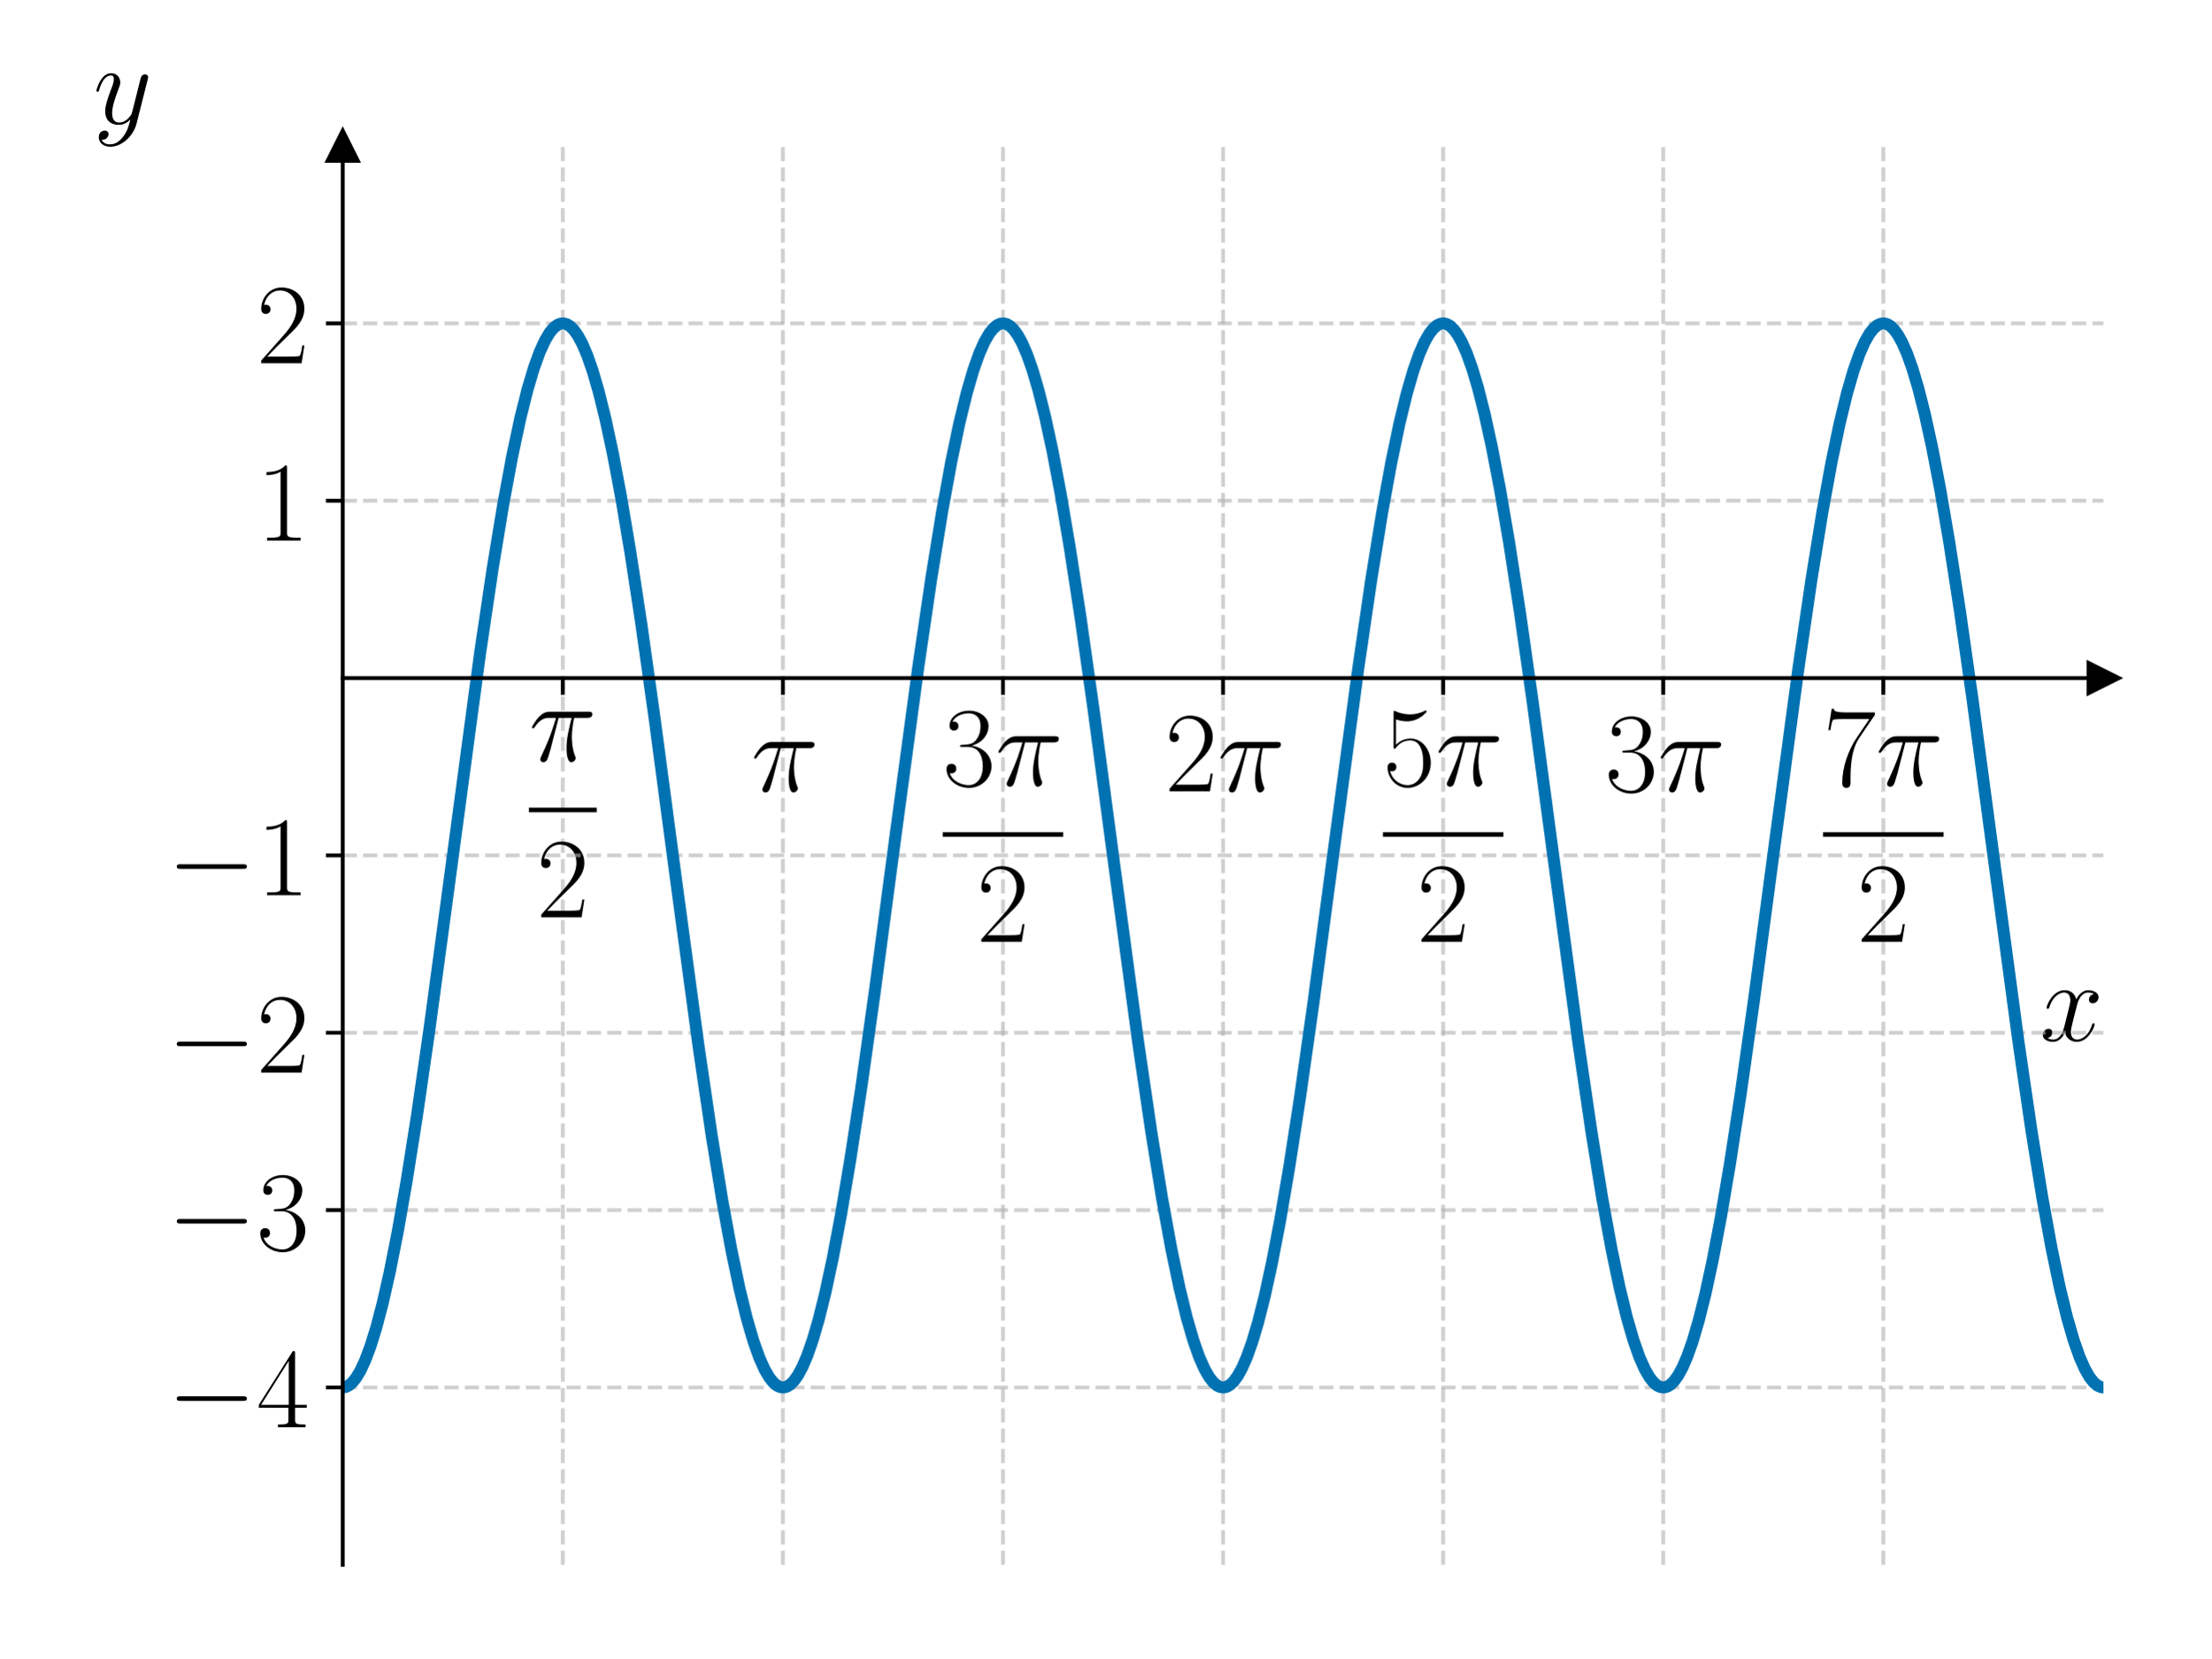
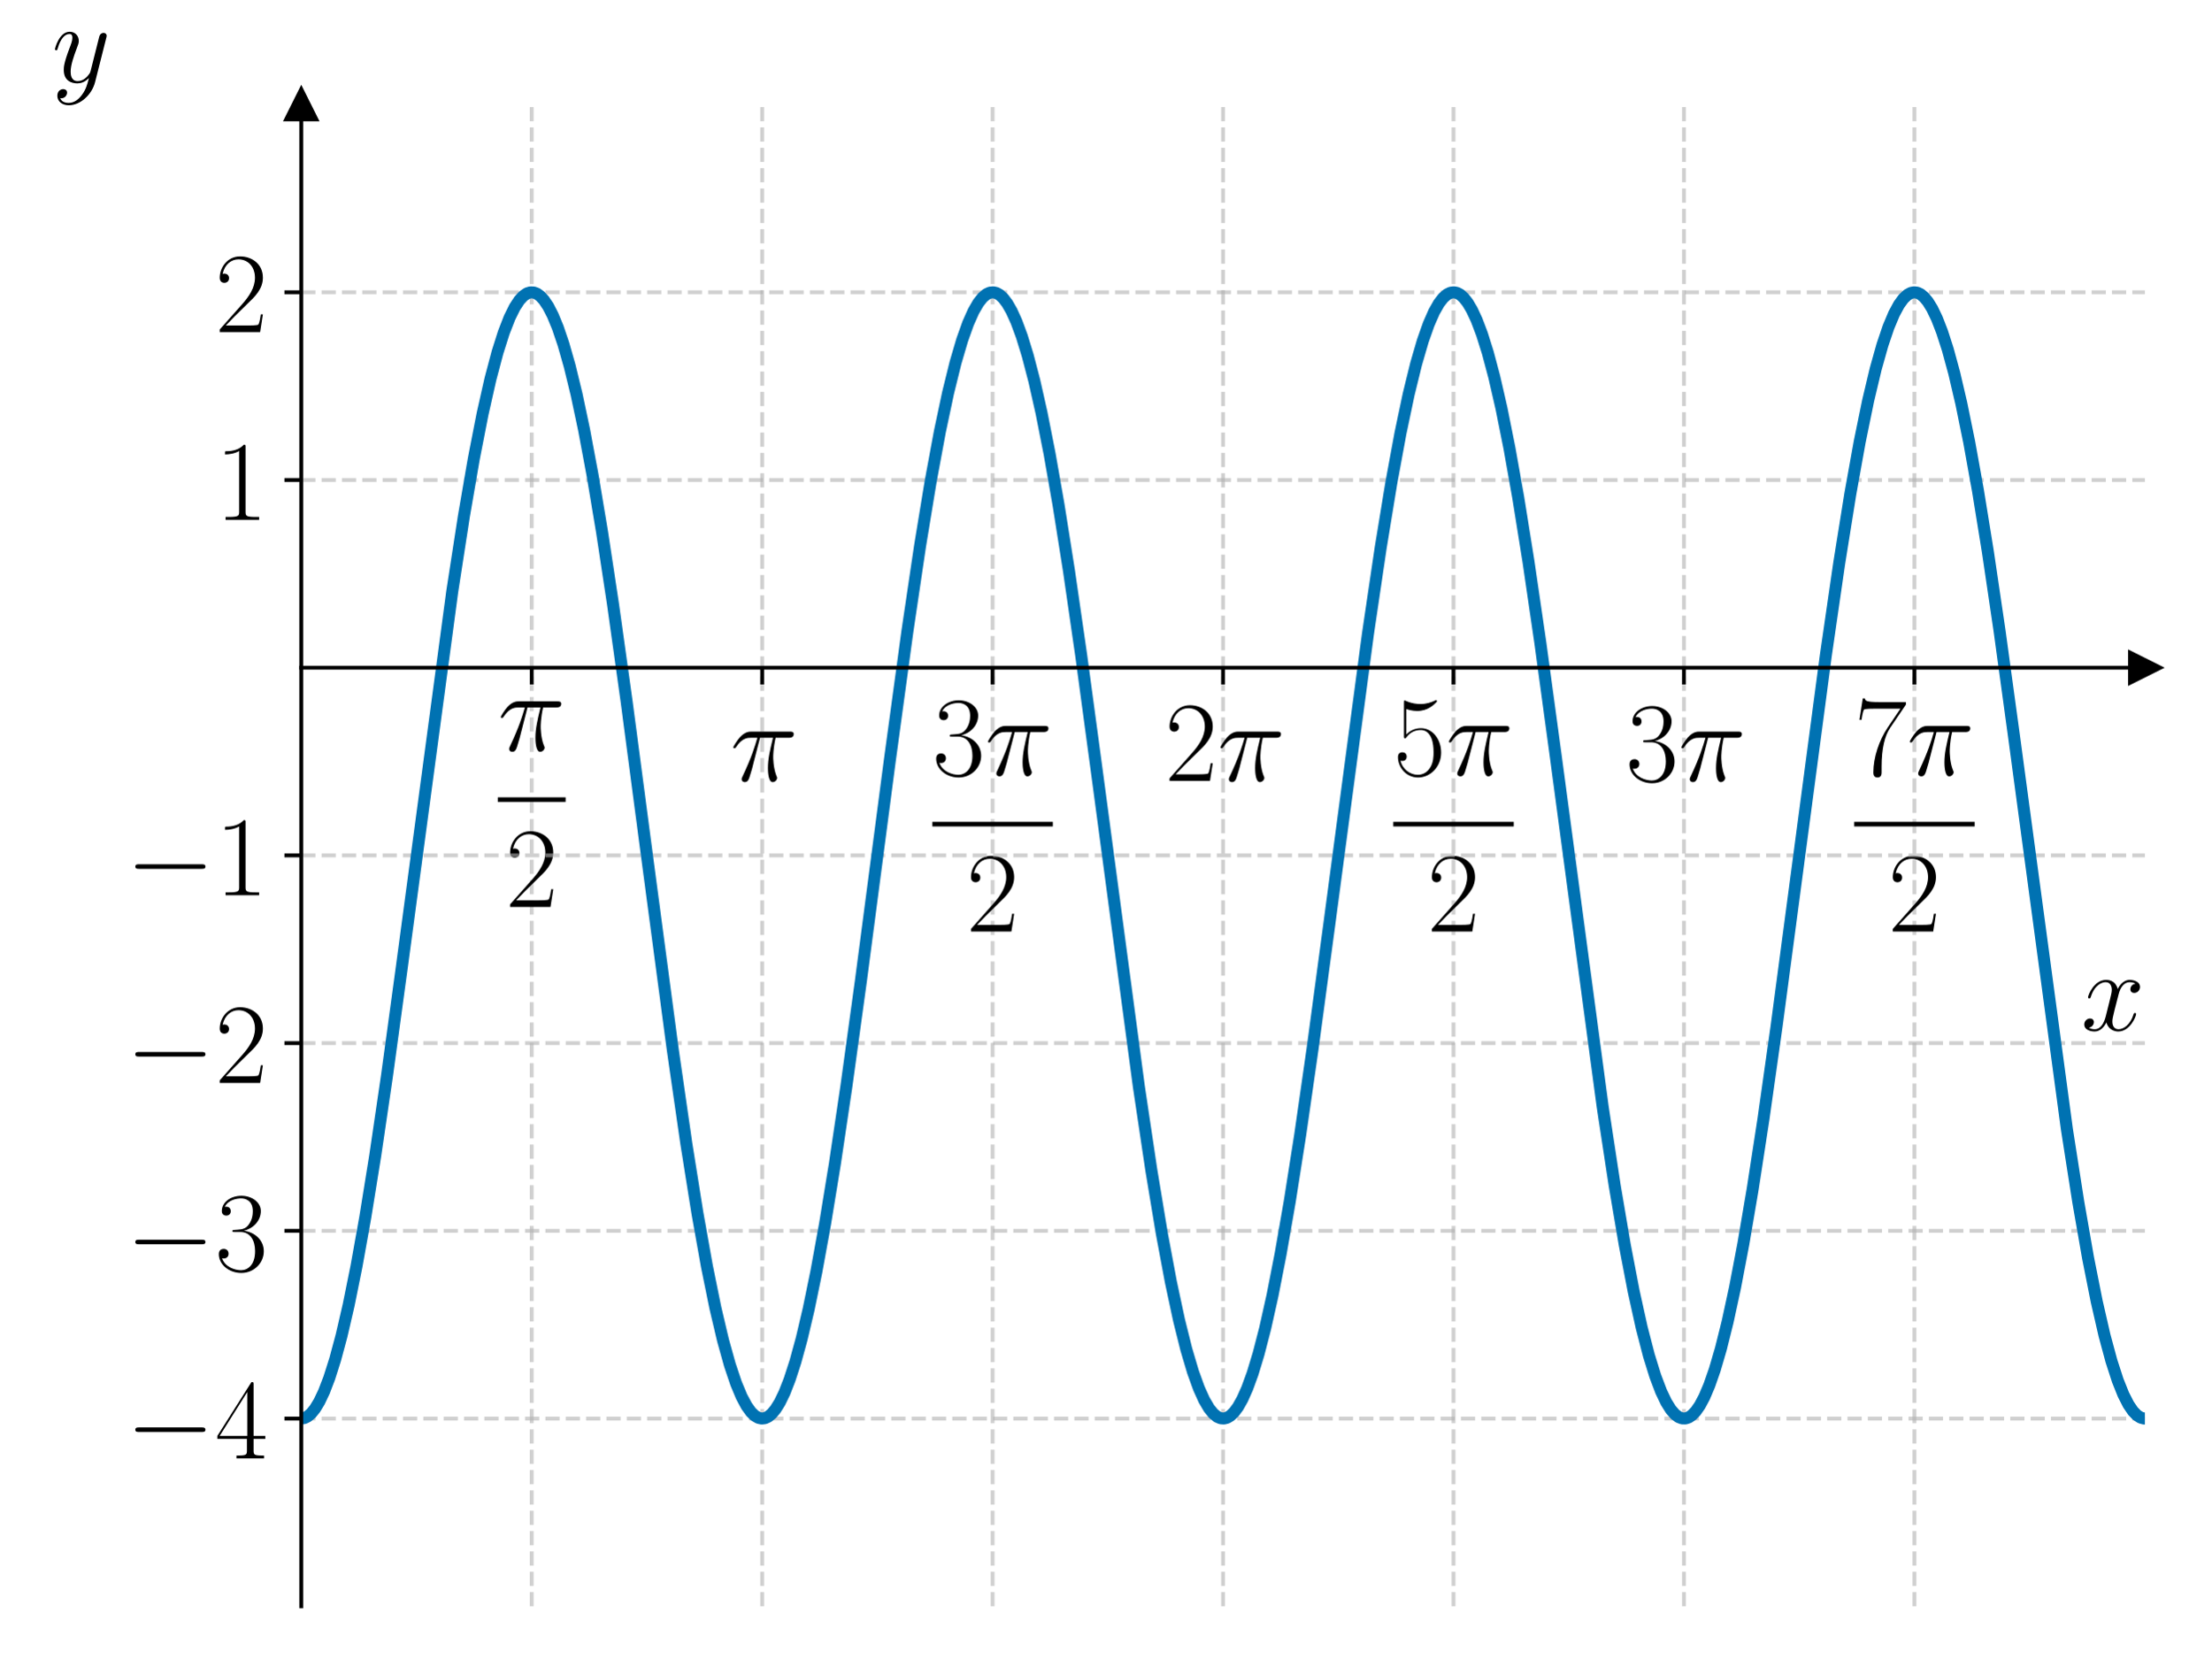
<svg xmlns="http://www.w3.org/2000/svg" xmlns:xlink="http://www.w3.org/1999/xlink" width="460.8pt" height="345.6pt" viewBox="0 0 460.8 345.6" version="1.1">
  <defs>
    <style type="text/css">*{stroke-linejoin: round; stroke-linecap: butt}</style>
  </defs>
  <g id="figure_1">
    <g id="patch_1">
      <path d="M 0 345.6  L 460.8 345.6  L 460.8 0  L 0 0  L 0 345.6  z " style="fill: none" />
    </g>
    <g id="axes_1">
      <g id="patch_2">
-         <path d="M 71.418 326.16  L 438.36 326.16  L 438.36 30.428  L 71.418 30.428  L 71.418 326.16  z " style="fill: none" />
+         <path d="M 62.778 334.8  L 447 334.8  L 447 21.788  L 62.778 21.788  L 62.778 334.8  z " style="fill: none" />
      </g>
      <g id="matplotlib.axis_1">
        <g id="xtick_1">
          <g id="line2d_1">
-             <path d="M 117.286 326.16  L 117.286 30.428  " clip-path="url(#p267f8a7f19)" style="fill: none; stroke-dasharray: 2.96,1.28; stroke-dashoffset: 0; stroke: #b0b0b0; stroke-opacity: 0.6; stroke-width: 0.8" />
+             <path d="M 110.806 334.8  L 110.806 21.788  " clip-path="url(#p397cea1553)" style="fill: none; stroke-dasharray: 2.96,1.28; stroke-dashoffset: 0; stroke: #b0b0b0; stroke-opacity: 0.6; stroke-width: 0.8" />
          </g>
          <g id="line2d_2">
            <defs>
-               <path id="mc1692e14e2" d="M 0 0  L 0 3.5  " style="stroke: #000000; stroke-width: 0.8" />
+               <path id="m7bc8b5f546" d="M 0 0  L 0 3.5  " style="stroke: #000000; stroke-width: 0.8" />
            </defs>
            <g>
-               <use xlink:href="#mc1692e14e2" x="117.286" y="141.327" style="stroke: #000000; stroke-width: 0.8" />
+               <use xlink:href="#m7bc8b5f546" x="110.806" y="139.167" style="stroke: #000000; stroke-width: 0.8" />
            </g>
          </g>
          <g id="text_1">
-             <g transform="translate(110.2166 174.7975) scale(0.24 -0.24)">
+             <g transform="translate(103.7366 172.6375) scale(0.24 -0.24)">
              <defs>
                <path id="CMMI12-19" d="M 1658 2408  L 2381 2408  C 2208 1692 2099 1226 2099 716  C 2099 626 2099 -64 2362 -64  C 2496 -64 2611 57 2611 166  C 2611 197 2611 210 2566 306  C 2394 747 2394 1296 2394 1341  C 2394 1379 2394 1832 2528 2408  L 3245 2408  C 3328 2408 3539 2408 3539 2612  C 3539 2752 3418 2752 3302 2752  L 1197 2752  C 1050 2752 832 2752 538 2440  C 371 2254 166 1916 166 1878  C 166 1840 198 1827 237 1827  C 282 1827 288 1846 320 1884  C 653 2408 986 2408 1146 2408  L 1510 2408  C 1370 1929 1210 1373 685 256  C 634 154 634 140 634 102  C 634 -32 749 -64 806 -64  C 992 -64 1043 102 1120 370  C 1222 696 1222 709 1286 964  L 1658 2408  z " transform="scale(0.015625)" />
                <path id="CMR17-32" d="M 2669 989  L 2554 989  C 2490 536 2438 459 2413 420  C 2381 369 1920 369 1830 369  L 602 369  C 832 619 1280 1072 1824 1597  C 2214 1967 2669 2402 2669 3035  C 2669 3790 2067 4224 1395 4224  C 691 4224 262 3604 262 3030  C 262 2780 448 2748 525 2748  C 589 2748 781 2787 781 3010  C 781 3207 614 3264 525 3264  C 486 3264 448 3258 422 3245  C 544 3790 915 4058 1306 4058  C 1862 4058 2227 3617 2227 3035  C 2227 2479 1901 2000 1536 1584  L 262 146  L 262 0  L 2515 0  L 2669 989  z " transform="scale(0.015625)" />
              </defs>
              <use xlink:href="#CMMI12-19" transform="translate(0 67.39804) scale(0.996264)" />
              <use xlink:href="#CMR17-32" transform="translate(6.610069 -68.33884) scale(0.996264)" />
              <path d="M 0 22.914  L 58.911 22.914  L 58.911 26.899  L 0 26.899  L 0 22.914  z " />
            </g>
          </g>
        </g>
        <g id="xtick_2">
          <g id="line2d_3">
-             <path d="M 163.154 326.16  L 163.154 30.428  " clip-path="url(#p267f8a7f19)" style="fill: none; stroke-dasharray: 2.96,1.28; stroke-dashoffset: 0; stroke: #b0b0b0; stroke-opacity: 0.6; stroke-width: 0.8" />
+             <path d="M 158.834 334.8  L 158.834 21.788  " clip-path="url(#p397cea1553)" style="fill: none; stroke-dasharray: 2.96,1.28; stroke-dashoffset: 0; stroke: #b0b0b0; stroke-opacity: 0.6; stroke-width: 0.8" />
          </g>
          <g id="line2d_4">
            <g>
-               <use xlink:href="#mc1692e14e2" x="163.154" y="141.327" style="stroke: #000000; stroke-width: 0.8" />
+               <use xlink:href="#m7bc8b5f546" x="158.834" y="139.167" style="stroke: #000000; stroke-width: 0.8" />
            </g>
          </g>
          <g id="text_2">
-             <g transform="translate(156.5133 164.9316) scale(0.24 -0.24)">
+             <g transform="translate(152.1933 162.7716) scale(0.24 -0.24)">
              <use xlink:href="#CMMI12-19" transform="scale(0.996264)" />
            </g>
          </g>
        </g>
        <g id="xtick_3">
          <g id="line2d_5">
-             <path d="M 209.021 326.16  L 209.021 30.428  " clip-path="url(#p267f8a7f19)" style="fill: none; stroke-dasharray: 2.96,1.28; stroke-dashoffset: 0; stroke: #b0b0b0; stroke-opacity: 0.6; stroke-width: 0.8" />
+             <path d="M 206.861 334.8  L 206.861 21.788  " clip-path="url(#p397cea1553)" style="fill: none; stroke-dasharray: 2.96,1.28; stroke-dashoffset: 0; stroke: #b0b0b0; stroke-opacity: 0.6; stroke-width: 0.8" />
          </g>
          <g id="line2d_6">
            <g>
-               <use xlink:href="#mc1692e14e2" x="209.021" y="141.327" style="stroke: #000000; stroke-width: 0.8" />
+               <use xlink:href="#m7bc8b5f546" x="206.861" y="139.167" style="stroke: #000000; stroke-width: 0.8" />
            </g>
          </g>
          <g id="text_3">
-             <g transform="translate(196.4692 179.9156) scale(0.24 -0.24)">
+             <g transform="translate(194.3092 177.7556) scale(0.24 -0.24)">
              <defs>
                <path id="CMR17-33" d="M 1414 2157  C 1984 2157 2234 1662 2234 1090  C 2234 320 1824 25 1453 25  C 1114 25 563 194 390 693  C 422 680 454 680 486 680  C 640 680 755 782 755 948  C 755 1133 614 1216 486 1216  C 378 1216 211 1165 211 926  C 211 335 787 -128 1466 -128  C 2176 -128 2720 430 2720 1085  C 2720 1707 2208 2157 1600 2227  C 2086 2328 2554 2756 2554 3329  C 2554 3820 2048 4179 1472 4179  C 890 4179 378 3829 378 3329  C 378 3110 544 3072 627 3072  C 762 3072 877 3155 877 3321  C 877 3486 762 3569 627 3569  C 602 3569 570 3569 544 3557  C 730 3959 1235 4032 1459 4032  C 1683 4032 2106 3925 2106 3320  C 2106 3143 2080 2828 1862 2550  C 1670 2304 1453 2304 1242 2284  C 1210 2284 1062 2269 1037 2269  C 992 2263 966 2257 966 2208  C 966 2163 973 2157 1101 2157  L 1414 2157  z " transform="scale(0.015625)" />
              </defs>
              <use xlink:href="#CMR17-33" transform="translate(0 67.39804) scale(0.996264)" />
              <use xlink:href="#CMMI12-19" transform="translate(45.69048 67.39804) scale(0.996264)" />
              <use xlink:href="#CMR17-32" transform="translate(29.45531 -68.33884) scale(0.996264)" />
              <path d="M 0 22.914  L 104.601 22.914  L 104.601 26.899  L 0 26.899  L 0 22.914  z " />
            </g>
          </g>
        </g>
        <g id="xtick_4">
          <g id="line2d_7">
-             <path d="M 254.889 326.16  L 254.889 30.428  " clip-path="url(#p267f8a7f19)" style="fill: none; stroke-dasharray: 2.96,1.28; stroke-dashoffset: 0; stroke: #b0b0b0; stroke-opacity: 0.6; stroke-width: 0.8" />
+             <path d="M 254.889 334.8  L 254.889 21.788  " clip-path="url(#p397cea1553)" style="fill: none; stroke-dasharray: 2.96,1.28; stroke-dashoffset: 0; stroke: #b0b0b0; stroke-opacity: 0.6; stroke-width: 0.8" />
          </g>
          <g id="line2d_8">
            <g>
-               <use xlink:href="#mc1692e14e2" x="254.889" y="141.327" style="stroke: #000000; stroke-width: 0.8" />
+               <use xlink:href="#m7bc8b5f546" x="254.889" y="139.167" style="stroke: #000000; stroke-width: 0.8" />
            </g>
          </g>
          <g id="text_4">
-             <g transform="translate(242.7659 164.9316) scale(0.24 -0.24)">
+             <g transform="translate(242.7659 162.7716) scale(0.24 -0.24)">
              <use xlink:href="#CMR17-32" transform="scale(0.996264)" />
              <use xlink:href="#CMMI12-19" transform="translate(45.69048 0) scale(0.996264)" />
            </g>
          </g>
        </g>
        <g id="xtick_5">
          <g id="line2d_9">
-             <path d="M 300.757 326.16  L 300.757 30.428  " clip-path="url(#p267f8a7f19)" style="fill: none; stroke-dasharray: 2.96,1.28; stroke-dashoffset: 0; stroke: #b0b0b0; stroke-opacity: 0.6; stroke-width: 0.8" />
+             <path d="M 302.917 334.8  L 302.917 21.788  " clip-path="url(#p397cea1553)" style="fill: none; stroke-dasharray: 2.96,1.28; stroke-dashoffset: 0; stroke: #b0b0b0; stroke-opacity: 0.6; stroke-width: 0.8" />
          </g>
          <g id="line2d_10">
            <g>
-               <use xlink:href="#mc1692e14e2" x="300.757" y="141.327" style="stroke: #000000; stroke-width: 0.8" />
+               <use xlink:href="#m7bc8b5f546" x="302.917" y="139.167" style="stroke: #000000; stroke-width: 0.8" />
            </g>
          </g>
          <g id="text_5">
-             <g transform="translate(288.2047 179.9156) scale(0.24 -0.24)">
+             <g transform="translate(290.3647 177.7556) scale(0.24 -0.24)">
              <defs>
                <path id="CMR17-35" d="M 730 3692  C 794 3666 1056 3584 1325 3584  C 1920 3584 2246 3911 2432 4100  C 2432 4157 2432 4192 2394 4192  C 2387 4192 2374 4192 2323 4163  C 2099 4058 1837 3973 1517 3973  C 1325 3973 1037 3999 723 4139  C 653 4171 640 4171 634 4171  C 602 4171 595 4164 595 4037  L 595 2203  C 595 2089 595 2057 659 2057  C 691 2057 704 2070 736 2114  C 941 2401 1222 2522 1542 2522  C 1766 2522 2246 2382 2246 1289  C 2246 1085 2246 715 2054 421  C 1894 159 1645 25 1370 25  C 947 25 518 320 403 814  C 429 807 480 795 506 795  C 589 795 749 840 749 1038  C 749 1210 627 1280 506 1280  C 358 1280 262 1190 262 1011  C 262 454 704 -128 1382 -128  C 2042 -128 2669 440 2669 1264  C 2669 2030 2170 2624 1549 2624  C 1222 2624 947 2503 730 2274  L 730 3692  z " transform="scale(0.015625)" />
              </defs>
              <use xlink:href="#CMR17-35" transform="translate(0 67.39804) scale(0.996264)" />
              <use xlink:href="#CMMI12-19" transform="translate(45.69048 67.39804) scale(0.996264)" />
              <use xlink:href="#CMR17-32" transform="translate(29.45531 -68.33884) scale(0.996264)" />
              <path d="M 0 22.914  L 104.601 22.914  L 104.601 26.899  L 0 26.899  L 0 22.914  z " />
            </g>
          </g>
        </g>
        <g id="xtick_6">
          <g id="line2d_11">
-             <path d="M 346.625 326.16  L 346.625 30.428  " clip-path="url(#p267f8a7f19)" style="fill: none; stroke-dasharray: 2.96,1.28; stroke-dashoffset: 0; stroke: #b0b0b0; stroke-opacity: 0.6; stroke-width: 0.8" />
+             <path d="M 350.945 334.8  L 350.945 21.788  " clip-path="url(#p397cea1553)" style="fill: none; stroke-dasharray: 2.96,1.28; stroke-dashoffset: 0; stroke: #b0b0b0; stroke-opacity: 0.6; stroke-width: 0.8" />
          </g>
          <g id="line2d_12">
            <g>
-               <use xlink:href="#mc1692e14e2" x="346.625" y="141.327" style="stroke: #000000; stroke-width: 0.8" />
+               <use xlink:href="#m7bc8b5f546" x="350.945" y="139.167" style="stroke: #000000; stroke-width: 0.8" />
            </g>
          </g>
          <g id="text_6">
-             <g transform="translate(334.5013 164.9316) scale(0.24 -0.24)">
+             <g transform="translate(338.8213 162.7716) scale(0.24 -0.24)">
              <use xlink:href="#CMR17-33" transform="scale(0.996264)" />
              <use xlink:href="#CMMI12-19" transform="translate(45.69048 0) scale(0.996264)" />
            </g>
          </g>
        </g>
        <g id="xtick_7">
          <g id="line2d_13">
-             <path d="M 392.492 326.16  L 392.492 30.428  " clip-path="url(#p267f8a7f19)" style="fill: none; stroke-dasharray: 2.96,1.28; stroke-dashoffset: 0; stroke: #b0b0b0; stroke-opacity: 0.6; stroke-width: 0.8" />
+             <path d="M 398.972 334.8  L 398.972 21.788  " clip-path="url(#p397cea1553)" style="fill: none; stroke-dasharray: 2.96,1.28; stroke-dashoffset: 0; stroke: #b0b0b0; stroke-opacity: 0.6; stroke-width: 0.8" />
          </g>
          <g id="line2d_14">
            <g>
-               <use xlink:href="#mc1692e14e2" x="392.492" y="141.327" style="stroke: #000000; stroke-width: 0.8" />
+               <use xlink:href="#m7bc8b5f546" x="398.972" y="139.167" style="stroke: #000000; stroke-width: 0.8" />
            </g>
          </g>
          <g id="text_7">
-             <g transform="translate(379.9401 179.9156) scale(0.24 -0.24)">
+             <g transform="translate(386.4201 177.7556) scale(0.24 -0.24)">
              <defs>
                <path id="CMR17-37" d="M 2886 3941  L 2886 4081  L 1382 4081  C 634 4081 621 4165 595 4288  L 480 4288  L 294 3094  L 410 3094  C 429 3215 474 3540 550 3661  C 589 3712 1062 3712 1171 3712  L 2579 3712  L 1869 2661  C 1395 1954 1069 999 1069 165  C 1069 89 1069 -128 1299 -128  C 1530 -128 1530 89 1530 171  L 1530 465  C 1530 1508 1709 2196 2003 2636  L 2886 3941  z " transform="scale(0.015625)" />
              </defs>
              <use xlink:href="#CMR17-37" transform="translate(0 67.39804) scale(0.996264)" />
              <use xlink:href="#CMMI12-19" transform="translate(45.69048 67.39804) scale(0.996264)" />
              <use xlink:href="#CMR17-32" transform="translate(29.45531 -68.33884) scale(0.996264)" />
              <path d="M 0 22.914  L 104.601 22.914  L 104.601 26.899  L 0 26.899  L 0 22.914  z " />
            </g>
          </g>
        </g>
        <g id="text_8">
-           <g transform="translate(425.0558 216.9214) scale(0.24 -0.24)">
+           <g transform="translate(433.6958 214.7614) scale(0.24 -0.24)">
            <defs>
              <path id="CMMI12-78" d="M 3034 2606  C 2829 2567 2752 2414 2752 2293  C 2752 2139 2874 2088 2963 2088  C 3155 2088 3290 2254 3290 2427  C 3290 2695 2982 2816 2714 2816  C 2323 2816 2106 2433 2048 2312  C 1901 2816 1504 2816 1389 2816  C 736 2816 390 1980 390 1839  C 390 1814 416 1782 461 1782  C 512 1782 525 1820 538 1846  C 755 2555 1184 2689 1370 2689  C 1658 2689 1715 2420 1715 2267  C 1715 2127 1677 1980 1600 1673  L 1382 798  C 1286 415 1101 64 762 64  C 730 64 570 64 435 147  C 666 192 717 383 717 460  C 717 588 621 664 499 664  C 346 664 179 530 179 326  C 179 57 480 -64 755 -64  C 1062 -64 1280 179 1414 441  C 1517 64 1837 -64 2074 -64  C 2726 -64 3072 773 3072 913  C 3072 945 3046 971 3008 971  C 2950 971 2944 939 2925 888  C 2752 326 2381 64 2093 64  C 1869 64 1747 230 1747 492  C 1747 632 1773 734 1875 1156  L 2099 2024  C 2195 2408 2413 2689 2707 2689  C 2720 2689 2899 2689 3034 2606  z " transform="scale(0.015625)" />
            </defs>
            <use xlink:href="#CMMI12-78" transform="scale(0.996264)" />
          </g>
        </g>
      </g>
      <g id="matplotlib.axis_2">
        <g id="ytick_1">
          <g id="line2d_15">
-             <path d="M 71.418 289.193  L 438.36 289.193  " clip-path="url(#p267f8a7f19)" style="fill: none; stroke-dasharray: 2.96,1.28; stroke-dashoffset: 0; stroke: #b0b0b0; stroke-opacity: 0.6; stroke-width: 0.8" />
+             <path d="M 62.778 295.673  L 447 295.673  " clip-path="url(#p397cea1553)" style="fill: none; stroke-dasharray: 2.96,1.28; stroke-dashoffset: 0; stroke: #b0b0b0; stroke-opacity: 0.6; stroke-width: 0.8" />
          </g>
          <g id="line2d_16">
            <defs>
-               <path id="m9f1c384bc3" d="M 0 0  L -3.5 0  " style="stroke: #000000; stroke-width: 0.8" />
+               <path id="m50ac02c59c" d="M 0 0  L -3.5 0  " style="stroke: #000000; stroke-width: 0.8" />
            </defs>
            <g>
-               <use xlink:href="#m9f1c384bc3" x="71.418" y="289.193" style="stroke: #000000; stroke-width: 0.8" />
+               <use xlink:href="#m50ac02c59c" x="62.778" y="295.673" style="stroke: #000000; stroke-width: 0.8" />
            </g>
          </g>
          <g id="text_9">
-             <g transform="translate(34.8554 297.4957) scale(0.24 -0.24)">
+             <g transform="translate(26.2154 303.9756) scale(0.24 -0.24)">
              <defs>
                <path id="CMSY10-0" d="M 4218 1472  C 4326 1472 4442 1472 4442 1600  C 4442 1728 4326 1728 4218 1728  L 755 1728  C 646 1728 531 1728 531 1600  C 531 1472 646 1472 755 1472  L 4218 1472  z " transform="scale(0.015625)" />
                <path id="CMR17-34" d="M 2150 4122  C 2150 4256 2144 4256 2029 4256  L 128 1254  L 128 1088  L 1779 1088  L 1779 457  C 1779 224 1766 160 1318 160  L 1197 160  L 1197 0  C 1402 0 1747 0 1965 0  C 2182 0 2528 0 2733 0  L 2733 160  L 2611 160  C 2163 160 2150 224 2150 457  L 2150 1088  L 2803 1088  L 2803 1254  L 2150 1254  L 2150 4122  z M 1798 3703  L 1798 1254  L 256 1254  L 1798 3703  z " transform="scale(0.015625)" />
              </defs>
              <use xlink:href="#CMSY10-0" transform="scale(0.996264)" />
              <use xlink:href="#CMR17-34" transform="translate(77.48747 0) scale(0.996264)" />
            </g>
          </g>
        </g>
        <g id="ytick_2">
          <g id="line2d_17">
-             <path d="M 71.418 252.227  L 438.36 252.227  " clip-path="url(#p267f8a7f19)" style="fill: none; stroke-dasharray: 2.96,1.28; stroke-dashoffset: 0; stroke: #b0b0b0; stroke-opacity: 0.6; stroke-width: 0.8" />
+             <path d="M 62.778 256.547  L 447 256.547  " clip-path="url(#p397cea1553)" style="fill: none; stroke-dasharray: 2.96,1.28; stroke-dashoffset: 0; stroke: #b0b0b0; stroke-opacity: 0.6; stroke-width: 0.8" />
          </g>
          <g id="line2d_18">
            <g>
-               <use xlink:href="#m9f1c384bc3" x="71.418" y="252.227" style="stroke: #000000; stroke-width: 0.8" />
+               <use xlink:href="#m50ac02c59c" x="62.778" y="256.547" style="stroke: #000000; stroke-width: 0.8" />
            </g>
          </g>
          <g id="text_10">
-             <g transform="translate(34.8554 260.5291) scale(0.24 -0.24)">
+             <g transform="translate(26.2154 264.8491) scale(0.24 -0.24)">
              <use xlink:href="#CMSY10-0" transform="scale(0.996264)" />
              <use xlink:href="#CMR17-33" transform="translate(77.48747 0) scale(0.996264)" />
            </g>
          </g>
        </g>
        <g id="ytick_3">
          <g id="line2d_19">
-             <path d="M 71.418 215.26  L 438.36 215.26  " clip-path="url(#p267f8a7f19)" style="fill: none; stroke-dasharray: 2.96,1.28; stroke-dashoffset: 0; stroke: #b0b0b0; stroke-opacity: 0.6; stroke-width: 0.8" />
+             <path d="M 62.778 217.42  L 447 217.42  " clip-path="url(#p397cea1553)" style="fill: none; stroke-dasharray: 2.96,1.28; stroke-dashoffset: 0; stroke: #b0b0b0; stroke-opacity: 0.6; stroke-width: 0.8" />
          </g>
          <g id="line2d_20">
            <g>
-               <use xlink:href="#m9f1c384bc3" x="71.418" y="215.26" style="stroke: #000000; stroke-width: 0.8" />
+               <use xlink:href="#m50ac02c59c" x="62.778" y="217.42" style="stroke: #000000; stroke-width: 0.8" />
            </g>
          </g>
          <g id="text_11">
-             <g transform="translate(34.8554 223.5625) scale(0.24 -0.24)">
+             <g transform="translate(26.2154 225.7225) scale(0.24 -0.24)">
              <use xlink:href="#CMSY10-0" transform="scale(0.996264)" />
              <use xlink:href="#CMR17-32" transform="translate(77.48747 0) scale(0.996264)" />
            </g>
          </g>
        </g>
        <g id="ytick_4">
          <g id="line2d_21">
-             <path d="M 71.418 178.294  L 438.36 178.294  " clip-path="url(#p267f8a7f19)" style="fill: none; stroke-dasharray: 2.96,1.28; stroke-dashoffset: 0; stroke: #b0b0b0; stroke-opacity: 0.6; stroke-width: 0.8" />
+             <path d="M 62.778 178.294  L 447 178.294  " clip-path="url(#p397cea1553)" style="fill: none; stroke-dasharray: 2.96,1.28; stroke-dashoffset: 0; stroke: #b0b0b0; stroke-opacity: 0.6; stroke-width: 0.8" />
          </g>
          <g id="line2d_22">
            <g>
-               <use xlink:href="#m9f1c384bc3" x="71.418" y="178.294" style="stroke: #000000; stroke-width: 0.8" />
+               <use xlink:href="#m50ac02c59c" x="62.778" y="178.294" style="stroke: #000000; stroke-width: 0.8" />
            </g>
          </g>
          <g id="text_12">
-             <g transform="translate(34.8554 186.596) scale(0.24 -0.24)">
+             <g transform="translate(26.2154 186.596) scale(0.24 -0.24)">
              <defs>
                <path id="CMR17-31" d="M 1702 4058  C 1702 4192 1696 4192 1606 4192  C 1357 3916 979 3827 621 3827  C 602 3827 570 3827 563 3808  C 557 3795 557 3782 557 3648  C 755 3648 1088 3686 1344 3839  L 1344 461  C 1344 236 1331 160 781 160  L 589 160  L 589 0  C 896 0 1216 0 1523 0  C 1830 0 2150 0 2458 0  L 2458 160  L 2266 160  C 1715 160 1702 230 1702 458  L 1702 4058  z " transform="scale(0.015625)" />
              </defs>
              <use xlink:href="#CMSY10-0" transform="scale(0.996264)" />
              <use xlink:href="#CMR17-31" transform="translate(77.48747 0) scale(0.996264)" />
            </g>
          </g>
        </g>
        <g id="ytick_5">
          <g id="line2d_23">
-             <path d="M 71.418 104.361  L 438.36 104.361  " clip-path="url(#p267f8a7f19)" style="fill: none; stroke-dasharray: 2.96,1.28; stroke-dashoffset: 0; stroke: #b0b0b0; stroke-opacity: 0.6; stroke-width: 0.8" />
+             <path d="M 62.778 100.041  L 447 100.041  " clip-path="url(#p397cea1553)" style="fill: none; stroke-dasharray: 2.96,1.28; stroke-dashoffset: 0; stroke: #b0b0b0; stroke-opacity: 0.6; stroke-width: 0.8" />
          </g>
          <g id="line2d_24">
            <g>
-               <use xlink:href="#m9f1c384bc3" x="71.418" y="104.361" style="stroke: #000000; stroke-width: 0.8" />
+               <use xlink:href="#m50ac02c59c" x="62.778" y="100.041" style="stroke: #000000; stroke-width: 0.8" />
            </g>
          </g>
          <g id="text_13">
-             <g transform="translate(53.45239 112.6629) scale(0.24 -0.24)">
+             <g transform="translate(44.81239 108.3429) scale(0.24 -0.24)">
              <use xlink:href="#CMR17-31" transform="scale(0.996264)" />
            </g>
          </g>
        </g>
        <g id="ytick_6">
          <g id="line2d_25">
-             <path d="M 71.418 67.394  L 438.36 67.394  " clip-path="url(#p267f8a7f19)" style="fill: none; stroke-dasharray: 2.96,1.28; stroke-dashoffset: 0; stroke: #b0b0b0; stroke-opacity: 0.6; stroke-width: 0.8" />
+             <path d="M 62.778 60.914  L 447 60.914  " clip-path="url(#p397cea1553)" style="fill: none; stroke-dasharray: 2.96,1.28; stroke-dashoffset: 0; stroke: #b0b0b0; stroke-opacity: 0.6; stroke-width: 0.8" />
          </g>
          <g id="line2d_26">
            <g>
-               <use xlink:href="#m9f1c384bc3" x="71.418" y="67.394" style="stroke: #000000; stroke-width: 0.8" />
+               <use xlink:href="#m50ac02c59c" x="62.778" y="60.914" style="stroke: #000000; stroke-width: 0.8" />
            </g>
          </g>
          <g id="text_14">
-             <g transform="translate(53.45239 75.69634) scale(0.24 -0.24)">
+             <g transform="translate(44.81239 69.21634) scale(0.24 -0.24)">
              <use xlink:href="#CMR17-32" transform="scale(0.996264)" />
            </g>
          </g>
        </g>
        <g id="text_15">
-           <g transform="translate(19.44 25.77682) scale(0.24 -0.24)">
+           <g transform="translate(10.8 17.13682) scale(0.24 -0.24)">
            <defs>
              <path id="CMMI12-79" d="M 1683 -700  C 1510 -939 1261 -1152 947 -1152  C 870 -1152 563 -1152 467 -889  C 486 -895 518 -895 531 -895  C 723 -895 851 -729 851 -582  C 851 -435 730 -384 634 -384  C 531 -384 307 -458 307 -759  C 307 -1071 582 -1286 947 -1286  C 1587 -1286 2234 -700 2413 6  L 3040 2485  C 3046 2517 3059 2556 3059 2594  C 3059 2689 2982 2753 2886 2753  C 2829 2753 2694 2727 2643 2535  L 2170 658  C 2138 543 2138 530 2086 460  C 1958 281 1747 64 1440 64  C 1082 64 1050 415 1050 588  C 1050 952 1222 1443 1395 1903  C 1466 2088 1504 2178 1504 2305  C 1504 2574 1312 2816 998 2816  C 410 2816 173 1890 173 1839  C 173 1814 198 1782 243 1782  C 301 1782 307 1807 333 1897  C 486 2433 730 2689 979 2689  C 1037 2689 1146 2689 1146 2478  C 1146 2312 1075 2127 979 1884  C 666 1047 666 837 666 683  C 666 77 1101 -64 1421 -64  C 1606 -64 1837 -6 2061 230  L 2067 224  C 1971 -147 1907 -392 1683 -700  z " transform="scale(0.015625)" />
            </defs>
            <use xlink:href="#CMMI12-79" transform="scale(0.996264)" />
          </g>
        </g>
      </g>
      <g id="line2d_27">
        <defs>
-           <path id="m974ed6f44d" d="M 3 0  L -3 -3  L -3 3  z " style="stroke: #000000; stroke-linejoin: miter" />
+           <path id="mb533286b5e" d="M 3 0  L -3 -3  L -3 3  z " style="stroke: #000000; stroke-linejoin: miter" />
        </defs>
        <g>
-           <use xlink:href="#m974ed6f44d" x="438.36" y="141.327" style="stroke: #000000; stroke-linejoin: miter" />
+           <use xlink:href="#mb533286b5e" x="447" y="139.167" style="stroke: #000000; stroke-linejoin: miter" />
        </g>
      </g>
      <g id="line2d_28">
        <defs>
-           <path id="m9ffa4bea0d" d="M 0 -3  L -3 3  L 3 3  z " style="stroke: #000000; stroke-linejoin: miter" />
+           <path id="mef58448c3e" d="M 0 -3  L -3 3  L 3 3  z " style="stroke: #000000; stroke-linejoin: miter" />
        </defs>
        <g>
-           <use xlink:href="#m9ffa4bea0d" x="71.418" y="30.428" style="stroke: #000000; stroke-linejoin: miter" />
+           <use xlink:href="#mef58448c3e" x="62.778" y="21.788" style="stroke: #000000; stroke-linejoin: miter" />
        </g>
      </g>
      <g id="line2d_29">
-         <path d="M 71.418 289.193  L 72.068 289.084  L 72.74 288.74  L 73.456 288.115  L 74.24 287.128  L 75.114 285.66  L 76.099 283.542  L 77.197 280.62  L 78.406 276.731  L 79.75 271.62  L 81.228 265.087  L 82.886 256.708  L 84.745 246.115  L 86.873 232.653  L 89.426 215.005  L 92.92 189.154  L 100.02 136.314  L 102.663 118.52  L 104.836 105.332  L 106.739 95.091  L 108.419 87.224  L 109.92 81.211  L 111.264 76.695  L 112.473 73.365  L 113.571 70.965  L 114.534 69.359  L 115.407 68.311  L 116.191 67.706  L 116.885 67.436  L 117.535 67.41  L 118.185 67.604  L 118.879 68.054  L 119.618 68.806  L 120.447 69.983  L 121.365 71.694  L 122.395 74.116  L 123.538 77.407  L 124.792 81.73  L 126.181 87.346  L 127.726 94.559  L 129.451 103.712  L 131.399 115.297  L 133.661 130.137  L 136.461 150.058  L 141.03 184.447  L 145.577 218.079  L 148.287 236.501  L 150.504 250.112  L 152.431 260.604  L 154.133 268.691  L 155.656 274.889  L 157.022 279.557  L 158.254 283.007  L 159.352 285.454  L 160.337 287.136  L 161.211 288.213  L 161.994 288.844  L 162.711 289.143  L 163.383 289.18  L 164.033 288.992  L 164.727 288.55  L 165.466 287.805  L 166.295 286.636  L 167.213 284.934  L 168.221 282.58  L 169.341 279.383  L 170.595 275.097  L 171.984 269.521  L 173.529 262.348  L 175.254 253.237  L 177.203 241.693  L 179.465 226.891  L 182.264 207.002  L 186.744 173.309  L 191.403 138.806  L 194.113 120.358  L 196.33 106.719  L 198.256 96.197  L 199.959 88.082  L 201.482 81.856  L 202.848 77.161  L 204.08 73.686  L 205.177 71.216  L 206.163 69.513  L 207.036 68.418  L 207.82 67.769  L 208.537 67.455  L 209.209 67.403  L 209.858 67.576  L 210.553 68.004  L 211.292 68.733  L 212.121 69.883  L 213.039 71.566  L 214.047 73.899  L 215.167 77.074  L 216.421 81.335  L 217.81 86.886  L 219.333 93.921  L 221.035 102.866  L 222.961 114.216  L 225.201 128.8  L 227.956 148.294  L 232.211 180.24  L 237.206 217.324  L 239.939 235.957  L 242.178 249.755  L 244.105 260.29  L 245.807 268.419  L 247.33 274.658  L 248.696 279.366  L 249.928 282.852  L 251.025 285.333  L 252.011 287.046  L 252.884 288.15  L 253.668 288.806  L 254.385 289.127  L 255.057 289.186  L 255.707 289.02  L 256.379 288.617  L 257.118 287.904  L 257.924 286.806  L 258.82 285.198  L 259.828 282.909  L 260.948 279.781  L 262.18 275.652  L 263.546 270.264  L 265.069 263.312  L 266.771 254.451  L 268.697 243.184  L 270.915 228.832  L 273.625 209.745  L 277.656 179.559  L 283.054 139.403  L 285.787 120.758  L 288.026 106.946  L 289.953 96.398  L 291.655 88.255  L 293.178 82.003  L 294.544 77.283  L 295.776 73.785  L 296.874 71.294  L 297.859 69.571  L 298.733 68.458  L 299.517 67.794  L 300.233 67.465  L 300.905 67.4  L 301.555 67.56  L 302.227 67.956  L 302.966 68.661  L 303.772 69.751  L 304.668 71.35  L 305.676 73.629  L 306.796 76.746  L 308.028 80.864  L 309.394 86.24  L 310.917 93.18  L 312.619 102.028  L 314.523 113.145  L 316.74 127.472  L 319.428 146.374  L 323.392 176.029  L 328.947 217.364  L 331.68 235.993  L 333.919 249.788  L 335.846 260.319  L 337.548 268.444  L 339.071 274.679  L 340.437 279.383  L 341.669 282.867  L 342.767 285.344  L 343.752 287.054  L 344.626 288.156  L 345.409 288.81  L 346.126 289.129  L 346.798 289.186  L 347.448 289.017  L 348.142 288.595  L 348.881 287.871  L 349.71 286.727  L 350.628 285.05  L 351.636 282.724  L 352.756 279.557  L 354.01 275.304  L 355.399 269.762  L 356.922 262.735  L 358.624 253.799  L 360.55 242.458  L 362.79 227.883  L 365.545 208.396  L 369.778 176.624  L 374.795 139.363  L 377.528 120.721  L 379.768 106.914  L 381.694 96.369  L 383.396 88.23  L 384.919 81.982  L 386.285 77.266  L 387.517 73.771  L 388.615 71.282  L 389.6 69.563  L 390.474 68.452  L 391.258 67.79  L 391.974 67.464  L 392.646 67.4  L 393.296 67.562  L 393.968 67.96  L 394.707 68.667  L 395.513 69.76  L 396.409 71.361  L 397.417 73.643  L 398.537 76.763  L 399.769 80.884  L 401.135 86.264  L 402.658 93.208  L 404.36 102.059  L 406.264 113.179  L 408.481 127.51  L 411.169 146.415  L 415.156 176.242  L 420.666 217.244  L 423.398 235.884  L 425.638 249.69  L 427.564 260.233  L 429.267 268.37  L 430.79 274.616  L 432.156 279.33  L 433.388 282.824  L 434.485 285.311  L 435.471 287.029  L 436.344 288.138  L 437.128 288.799  L 437.845 289.124  L 438.36 289.193  L 438.36 289.193  " clip-path="url(#p267f8a7f19)" style="fill: none; stroke: #0072b2; stroke-width: 2.5; stroke-linecap: square" />
+         <path d="M 62.778 295.673  L 63.435 295.565  L 64.115 295.225  L 64.842 294.605  L 65.639 293.624  L 66.531 292.155  L 67.516 290.083  L 68.618 287.214  L 69.837 283.38  L 71.174 278.412  L 72.652 272.032  L 74.293 263.92  L 76.123 253.724  L 78.21 240.781  L 80.649 224.202  L 83.768 201.36  L 94.251 123.266  L 96.667 107.637  L 98.731 95.665  L 100.56 86.304  L 102.202 79.019  L 103.679 73.439  L 104.993 69.299  L 106.189 66.227  L 107.267 64.044  L 108.229 62.578  L 109.073 61.667  L 109.847 61.145  L 110.551 60.93  L 111.207 60.955  L 111.888 61.208  L 112.591 61.714  L 113.365 62.555  L 114.233 63.851  L 115.194 65.717  L 116.25 68.278  L 117.422 71.737  L 118.712 76.265  L 120.143 82.134  L 121.714 89.549  L 123.473 98.955  L 125.467 110.877  L 127.765 126.029  L 130.579 146.151  L 134.824 178.328  L 140.218 218.887  L 143.032 238.362  L 145.331 252.789  L 147.324 263.951  L 149.083 272.598  L 150.678 279.363  L 152.109 284.498  L 153.398 288.333  L 154.548 291.091  L 155.58 293.024  L 156.494 294.302  L 157.315 295.095  L 158.066 295.525  L 158.746 295.672  L 159.402 295.592  L 160.082 295.282  L 160.809 294.694  L 161.607 293.747  L 162.498 292.317  L 163.483 290.287  L 164.562 287.529  L 165.758 283.838  L 167.071 279.041  L 168.525 272.865  L 170.144 264.99  L 171.949 255.061  L 174.013 242.411  L 176.405 226.306  L 179.407 204.485  L 185.388 158.88  L 189.093 131.662  L 191.743 113.781  L 193.948 100.359  L 195.871 89.962  L 197.583 81.877  L 199.131 75.604  L 200.514 70.885  L 201.757 67.395  L 202.883 64.866  L 203.892 63.122  L 204.783 61.997  L 205.58 61.326  L 206.307 60.991  L 206.987 60.918  L 207.644 61.068  L 208.324 61.451  L 209.075 62.142  L 209.895 63.218  L 210.81 64.808  L 211.819 67.031  L 212.944 70.084  L 214.187 74.136  L 215.548 79.357  L 217.048 86.025  L 218.737 94.585  L 220.613 105.287  L 222.771 118.942  L 225.327 136.625  L 228.681 161.504  L 237.335 226.429  L 239.938 243.874  L 242.119 257.05  L 244.019 267.23  L 245.707 275.132  L 247.232 281.255  L 248.616 285.928  L 249.858 289.376  L 250.961 291.82  L 251.969 293.539  L 252.86 294.642  L 253.658 295.293  L 254.385 295.61  L 255.065 295.666  L 255.722 295.499  L 256.425 295.081  L 257.176 294.363  L 257.997 293.257  L 258.911 291.634  L 259.92 289.376  L 261.045 286.284  L 262.288 282.191  L 263.672 276.829  L 265.196 269.99  L 266.885 261.353  L 268.785 250.433  L 270.966 236.535  L 273.545 218.592  L 276.993 192.92  L 285.084 132.117  L 287.734 114.195  L 289.939 100.73  L 291.862 90.289  L 293.574 82.16  L 295.122 75.845  L 296.505 71.086  L 297.748 67.558  L 298.874 64.994  L 299.883 63.218  L 300.774 62.065  L 301.571 61.369  L 302.298 61.01  L 302.978 60.915  L 303.635 61.044  L 304.315 61.405  L 305.042 62.047  L 305.863 63.087  L 306.754 64.593  L 307.739 66.706  L 308.841 69.619  L 310.061 73.5  L 311.398 78.518  L 312.899 85.059  L 314.564 93.363  L 316.417 103.782  L 318.527 116.973  L 321.013 133.986  L 324.203 157.46  L 334.006 230.7  L 336.492 247.013  L 338.603 259.456  L 340.455 269.112  L 342.121 276.658  L 343.621 282.462  L 344.958 286.789  L 346.178 290.014  L 347.257 292.275  L 348.218 293.812  L 349.086 294.807  L 349.86 295.378  L 350.563 295.637  L 351.244 295.651  L 351.924 295.433  L 352.627 294.963  L 353.401 294.161  L 354.245 292.948  L 355.184 291.19  L 356.215 288.766  L 357.365 285.474  L 358.631 281.147  L 360.038 275.512  L 361.586 268.366  L 363.322 259.26  L 365.268 247.813  L 367.52 233.182  L 370.24 213.949  L 374.086 184.986  L 380.512 136.583  L 383.303 117.357  L 385.601 103.019  L 387.571 92.069  L 389.33 83.496  L 390.902 76.894  L 392.309 71.889  L 393.575 68.153  L 394.724 65.416  L 395.756 63.502  L 396.671 62.242  L 397.492 61.464  L 398.242 61.048  L 398.922 60.915  L 399.579 61.007  L 400.259 61.33  L 400.986 61.931  L 401.784 62.893  L 402.675 64.34  L 403.66 66.389  L 404.739 69.166  L 405.935 72.878  L 407.272 77.79  L 408.749 84.11  L 410.391 92.161  L 412.22 102.296  L 414.284 115.027  L 416.699 131.373  L 419.748 153.618  L 430.747 235.358  L 433.116 250.504  L 435.156 262.176  L 436.962 271.268  L 438.581 278.318  L 440.035 283.699  L 441.348 287.742  L 442.521 290.671  L 443.576 292.742  L 444.514 294.125  L 445.358 294.997  L 446.109 295.474  L 446.812 295.665  L 447 295.673  L 447 295.673  " clip-path="url(#p397cea1553)" style="fill: none; stroke: #0072b2; stroke-width: 2.5; stroke-linecap: square" />
      </g>
      <g id="patch_3">
-         <path d="M 71.418 326.16  L 71.418 30.428  " style="fill: none; stroke: #000000; stroke-width: 0.8; stroke-linejoin: miter; stroke-linecap: square" />
+         <path d="M 62.778 334.8  L 62.778 21.788  " style="fill: none; stroke: #000000; stroke-width: 0.8; stroke-linejoin: miter; stroke-linecap: square" />
      </g>
      <g id="patch_4">
-         <path d="M 438.36 326.16  L 438.36 30.428  " style="fill: none" />
+         <path d="M 447 334.8  L 447 21.788  " style="fill: none" />
      </g>
      <g id="patch_5">
-         <path d="M 71.418 141.327  L 438.36 141.327  " style="fill: none; stroke: #000000; stroke-width: 0.8; stroke-linejoin: miter; stroke-linecap: square" />
+         <path d="M 62.778 139.167  L 447 139.167  " style="fill: none; stroke: #000000; stroke-width: 0.8; stroke-linejoin: miter; stroke-linecap: square" />
      </g>
      <g id="patch_6">
-         <path d="M 71.418 30.428  L 438.36 30.428  " style="fill: none" />
+         <path d="M 62.778 21.788  L 447 21.788  " style="fill: none" />
      </g>
    </g>
  </g>
  <defs>
-     <clipPath id="p267f8a7f19">
-       <rect x="71.418" y="30.428" width="366.942" height="295.732" />
+     <clipPath id="p397cea1553">
+       <rect x="62.778" y="21.788" width="384.222" height="313.012" />
    </clipPath>
  </defs>
</svg>
